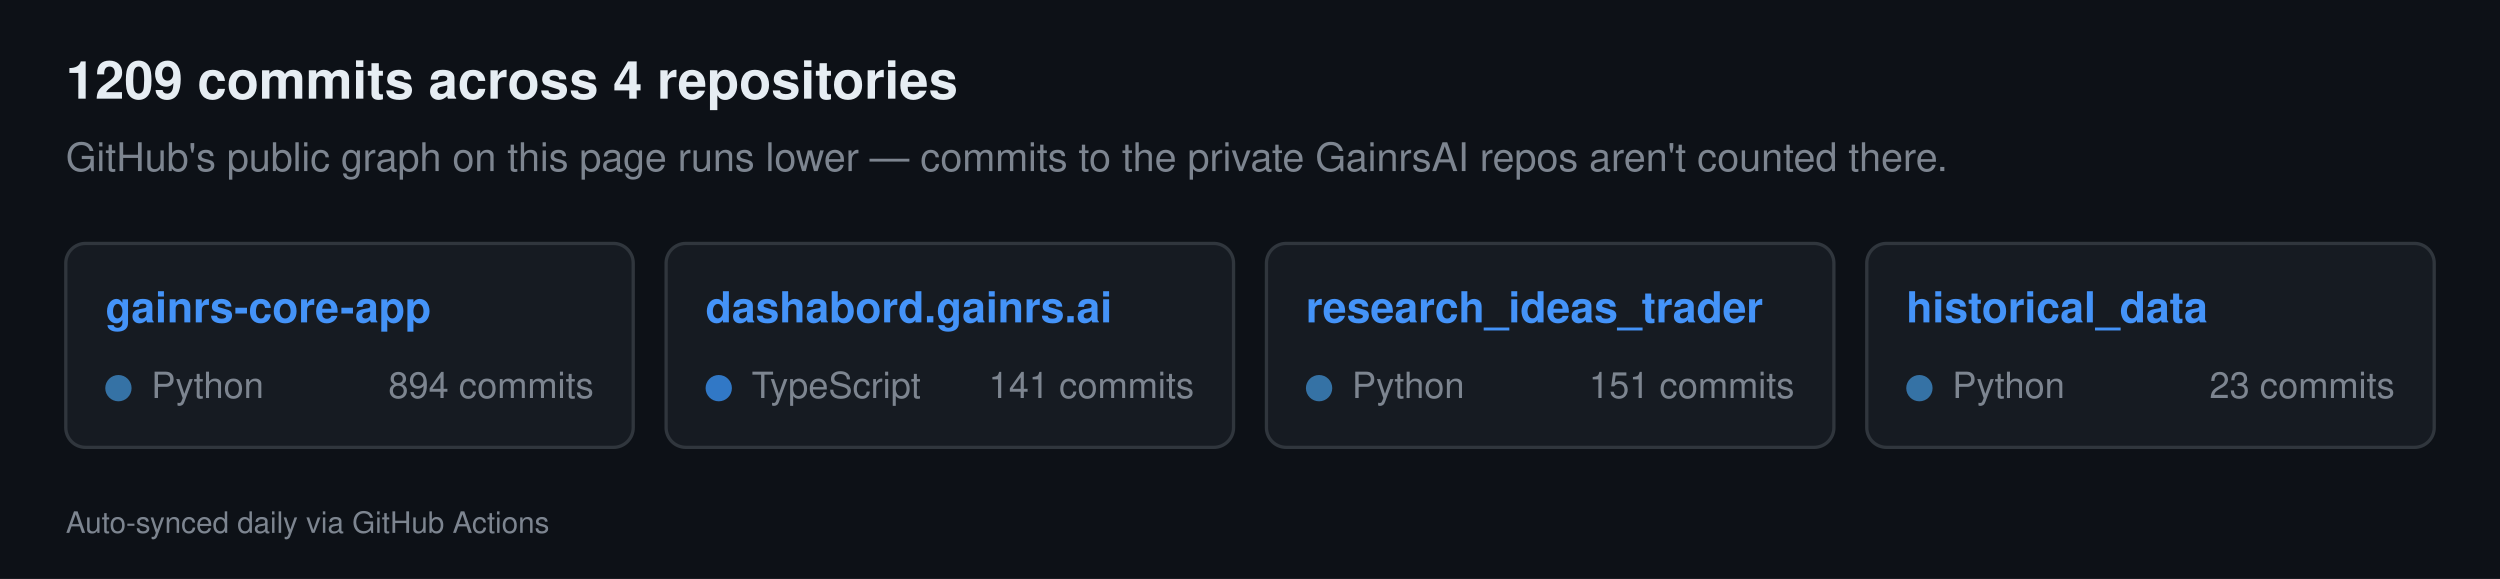
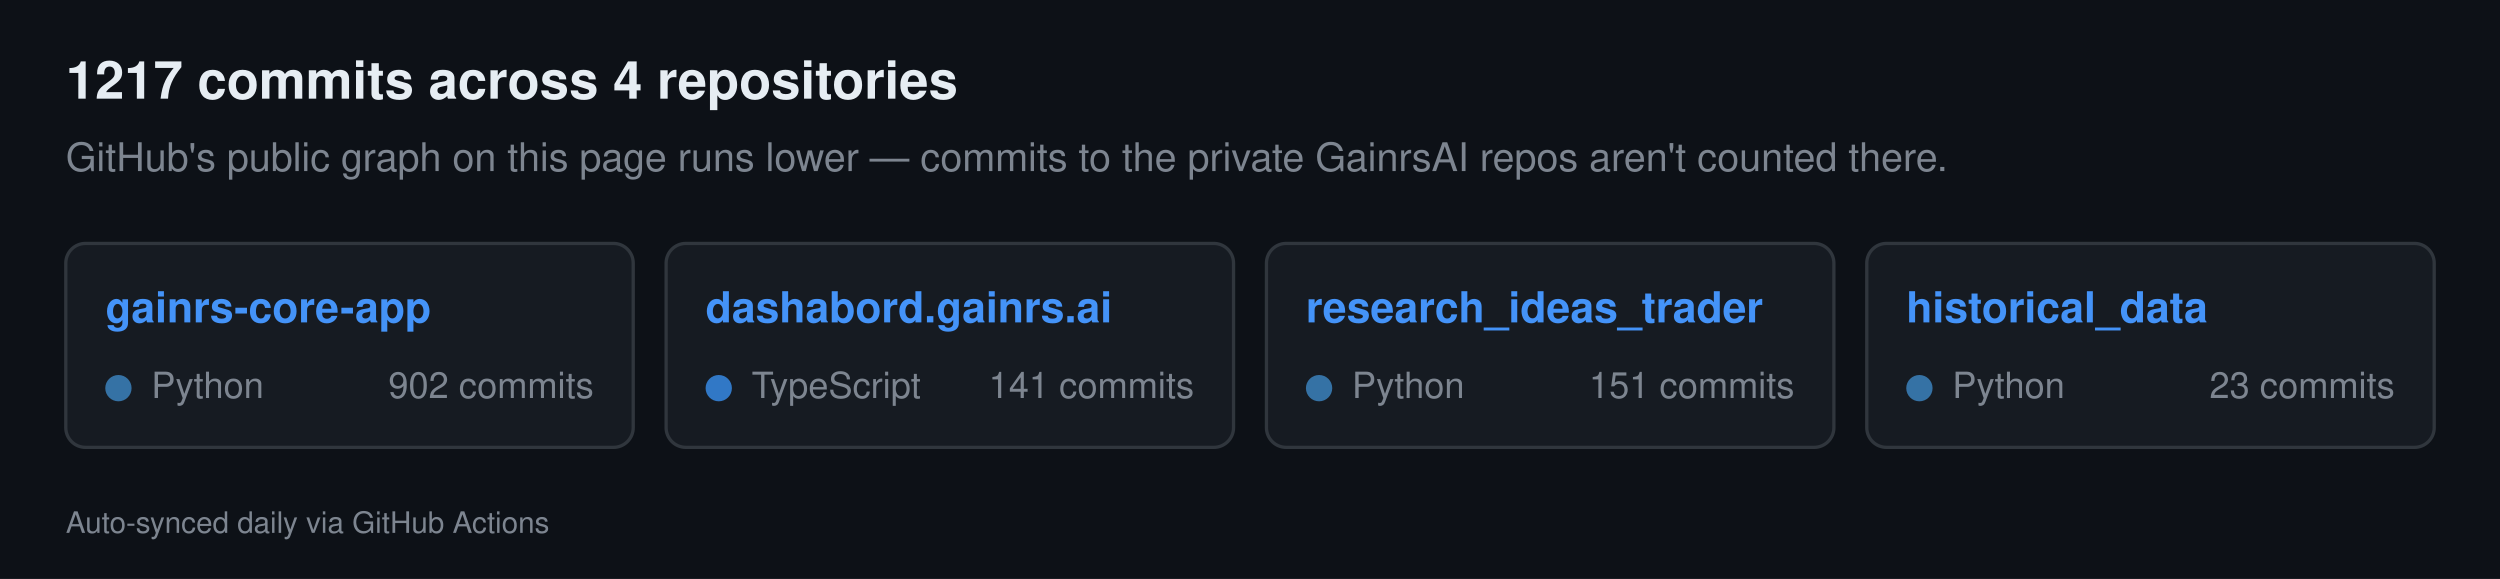
- <svg xmlns="http://www.w3.org/2000/svg" width="760" height="176" viewBox="0 0 760 176" font-family="-apple-system, BlinkMacSystemFont, 'Segoe UI', Helvetica, Arial, sans-serif" role="img" aria-label="1209 commits across 4 repositories">
+ <svg xmlns="http://www.w3.org/2000/svg" width="760" height="176" viewBox="0 0 760 176" font-family="-apple-system, BlinkMacSystemFont, 'Segoe UI', Helvetica, Arial, sans-serif" role="img" aria-label="1217 commits across 4 repositories">
  <rect width="760" height="176" fill="#0d1117" />
-   <text x="20" y="30" font-size="16" font-weight="600" fill="#e6edf3">1209 commits across 4 repositories</text>
+   <text x="20" y="30" font-size="16" font-weight="600" fill="#e6edf3">1217 commits across 4 repositories</text>
  <text x="20" y="52" font-size="12" fill="#7d8590">GitHub's public graph on this page runs lower — commits to the private GainrsAI repos aren't counted there.</text>
  <rect x="20.0" y="74" width="172.5" height="62" rx="6" fill="#161b22" stroke="#30363d" />
  <text x="32.0" y="98" font-size="13" font-weight="600" fill="#4493f8">gainrs-core-app</text>
  <circle cx="36.0" cy="118" r="4" fill="#3572A5" />
  <text x="46.0" y="121" font-size="11" fill="#7d8590">Python</text>
-   <text x="180.5" y="121" font-size="11" fill="#7d8590" text-anchor="end">894 commits</text>
+   <text x="180.5" y="121" font-size="11" fill="#7d8590" text-anchor="end">902 commits</text>
  <rect x="202.5" y="74" width="172.5" height="62" rx="6" fill="#161b22" stroke="#30363d" />
  <text x="214.5" y="98" font-size="13" font-weight="600" fill="#4493f8">dashabord.gainrs.ai</text>
  <circle cx="218.5" cy="118" r="4" fill="#3178c6" />
  <text x="228.5" y="121" font-size="11" fill="#7d8590">TypeScript</text>
  <text x="363.0" y="121" font-size="11" fill="#7d8590" text-anchor="end">141 commits</text>
  <rect x="385.0" y="74" width="172.5" height="62" rx="6" fill="#161b22" stroke="#30363d" />
  <text x="397.0" y="98" font-size="13" font-weight="600" fill="#4493f8">research_ideas_trader</text>
  <circle cx="401.0" cy="118" r="4" fill="#3572A5" />
  <text x="411.0" y="121" font-size="11" fill="#7d8590">Python</text>
  <text x="545.5" y="121" font-size="11" fill="#7d8590" text-anchor="end">151 commits</text>
  <rect x="567.5" y="74" width="172.5" height="62" rx="6" fill="#161b22" stroke="#30363d" />
  <text x="579.5" y="98" font-size="13" font-weight="600" fill="#4493f8">historical_data</text>
  <circle cx="583.5" cy="118" r="4" fill="#3572A5" />
  <text x="593.5" y="121" font-size="11" fill="#7d8590">Python</text>
  <text x="728.0" y="121" font-size="11" fill="#7d8590" text-anchor="end">23 commits</text>
  <text x="20" y="162" font-size="9" fill="#7d8590">Auto-synced daily via GitHub Actions</text>
</svg>
